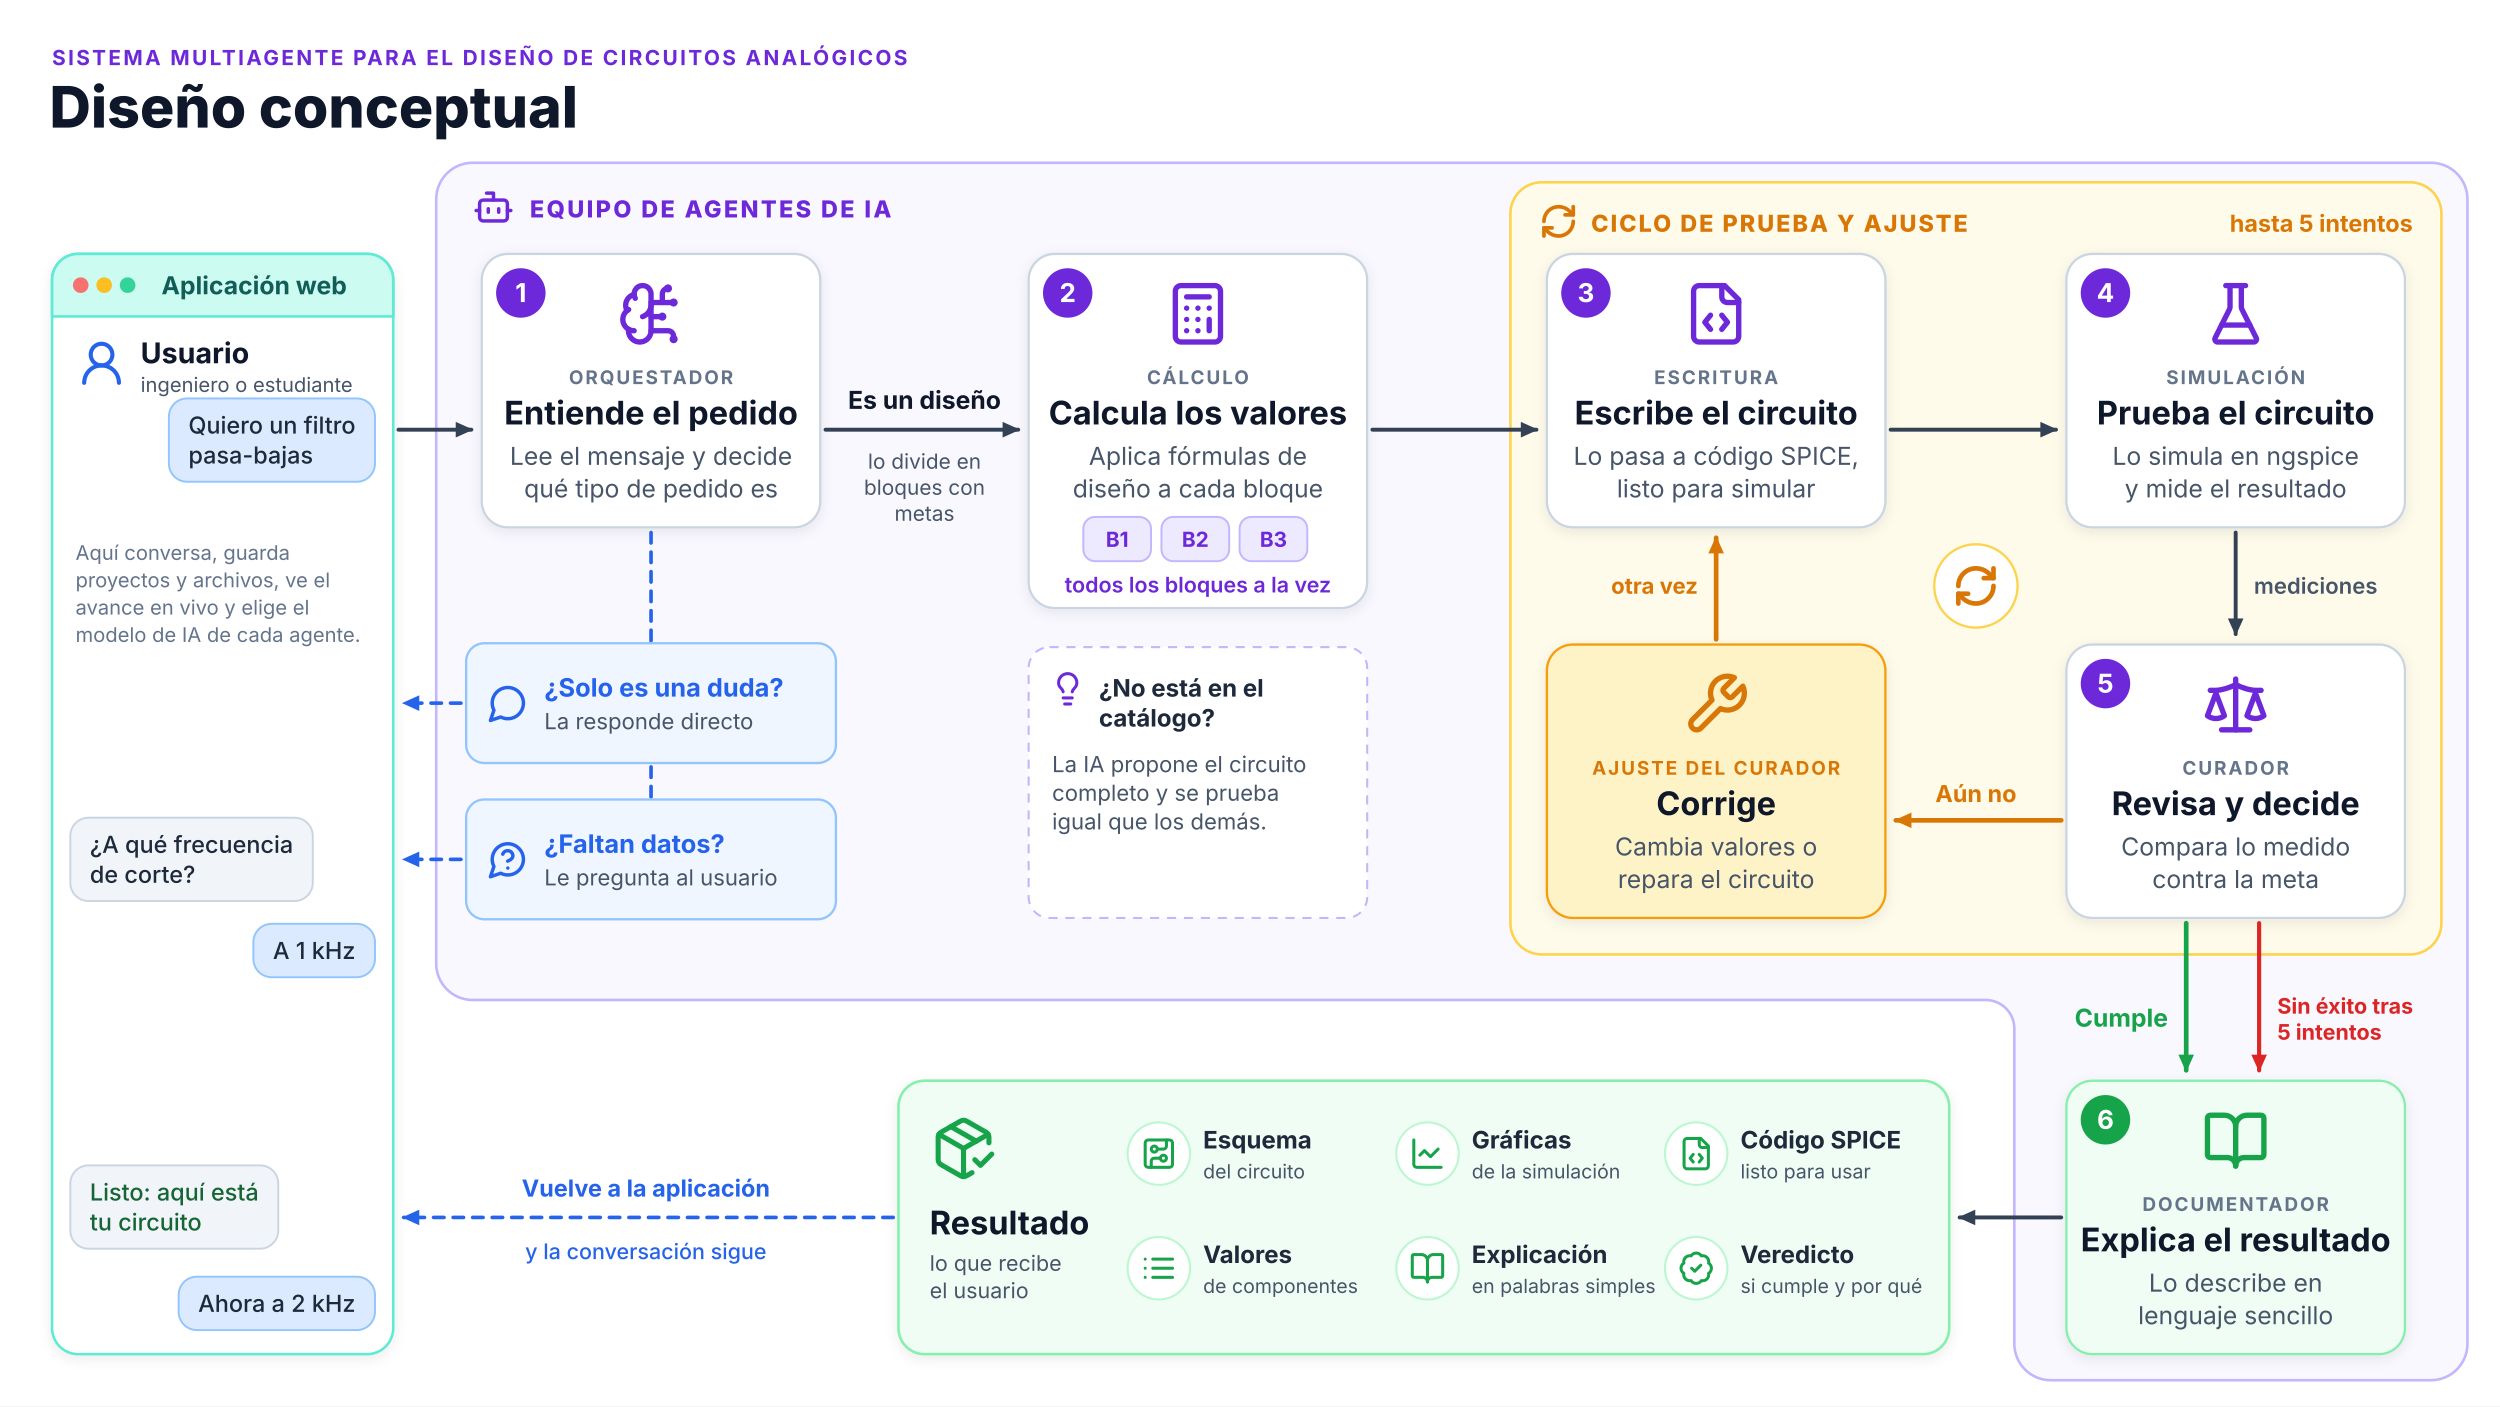
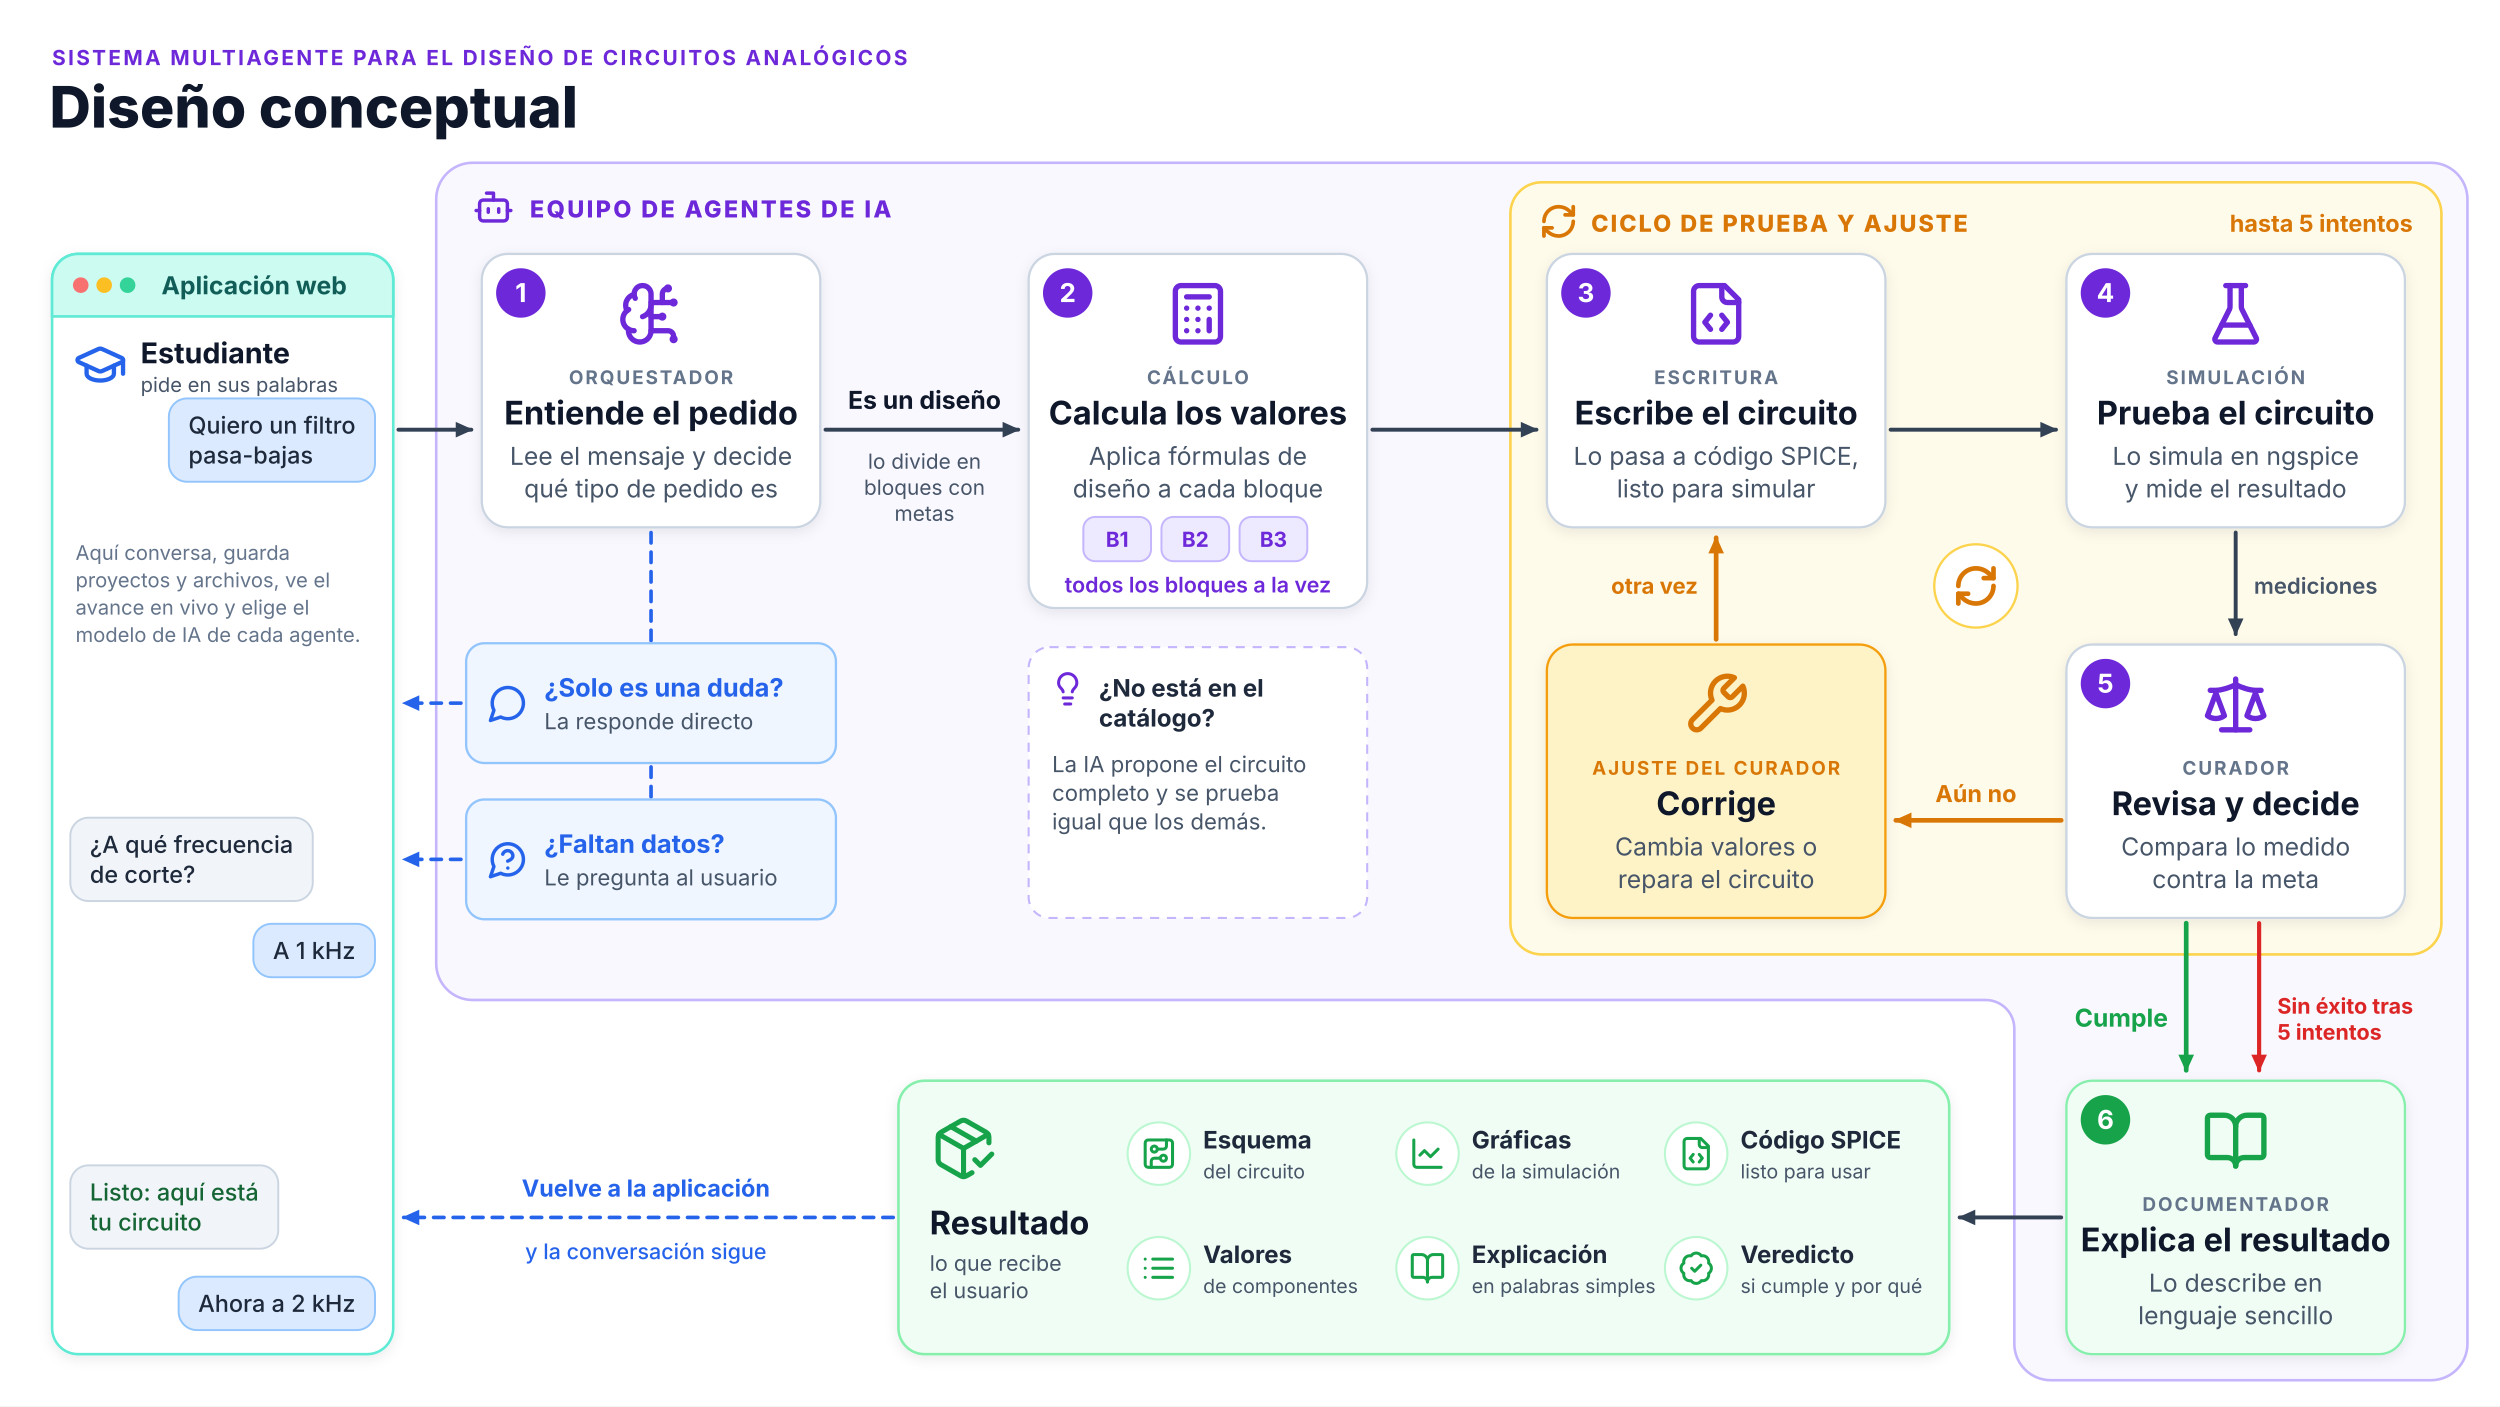
<svg xmlns="http://www.w3.org/2000/svg" viewBox="0 0 1920 1080" width="1920" height="1080">
  <defs>
    <marker id="ah-334155" viewBox="0 0 12 12" refX="10" refY="6" markerWidth="16" markerHeight="16" markerUnits="userSpaceOnUse" orient="auto-start-reverse">
      <path d="M1,1.5 L11,6 L1,10.5 Z" fill="#334155" />
    </marker>
    <marker id="ah-D97706" viewBox="0 0 12 12" refX="10" refY="6" markerWidth="16" markerHeight="16" markerUnits="userSpaceOnUse" orient="auto-start-reverse">
      <path d="M1,1.5 L11,6 L1,10.5 Z" fill="#D97706" />
    </marker>
    <marker id="ah-16A34A" viewBox="0 0 12 12" refX="10" refY="6" markerWidth="16" markerHeight="16" markerUnits="userSpaceOnUse" orient="auto-start-reverse">
      <path d="M1,1.5 L11,6 L1,10.5 Z" fill="#16A34A" />
    </marker>
    <marker id="ah-DC2626" viewBox="0 0 12 12" refX="10" refY="6" markerWidth="16" markerHeight="16" markerUnits="userSpaceOnUse" orient="auto-start-reverse">
      <path d="M1,1.5 L11,6 L1,10.5 Z" fill="#DC2626" />
    </marker>
    <marker id="ah-2563EB" viewBox="0 0 12 12" refX="10" refY="6" markerWidth="16" markerHeight="16" markerUnits="userSpaceOnUse" orient="auto-start-reverse">
      <path d="M1,1.5 L11,6 L1,10.5 Z" fill="#2563EB" />
    </marker>
    <filter id="shadow" x="-10%" y="-10%" width="120%" height="130%">
      <feDropShadow dx="0" dy="3" stdDeviation="5" flood-color="#0F172A" flood-opacity="0.08" />
    </filter>
  </defs>
  <rect width="1920" height="1080" fill="#FFFFFF" />
  <text x="40.0" y="50.0" font-family="Inter, 'Segoe UI', Arial, sans-serif" font-size="16" font-weight="700" fill="#6D28D9" text-anchor="start" letter-spacing="1.8">SISTEMA MULTIAGENTE PARA EL DISEÑO DE CIRCUITOS ANALÓGICOS</text>
  <text x="38.0" y="98.0" font-family="Inter, 'Segoe UI', Arial, sans-serif" font-size="44" font-weight="800" fill="#0F172A" text-anchor="start">Diseño conceptual</text>
  <path d="M363,125 H1867 A28,28 0 0 1 1895,153 V1032 A28,28 0 0 1 1867,1060 H1575 A28,28 0 0 1 1547,1032 V790 A22,22 0 0 0 1525,768 H363 A28,28 0 0 1 335,740 V153 A28,28 0 0 1 363,125 Z" fill="#FAF8FF" stroke="#C4B5FD" stroke-width="2" />
  <g transform="translate(363.0,143.0) scale(1.3333)" fill="none" stroke="#6D28D9" stroke-width="2" stroke-linecap="round" stroke-linejoin="round">
    <path d="M12 8V4H8" />
    <rect width="16" height="12" x="4" y="8" rx="2" />
    <path d="M2 14h2" />
    <path d="M20 14h2" />
    <path d="M15 13v2" />
    <path d="M9 13v2" />
  </g>
  <text x="407.0" y="167.0" font-family="Inter, 'Segoe UI', Arial, sans-serif" font-size="18" font-weight="800" fill="#6D28D9" text-anchor="start" letter-spacing="1.8">EQUIPO DE AGENTES DE IA</text>
  <rect x="40.0" y="195.0" width="262.0" height="845.0" rx="20" fill="#FFFFFF" stroke="#5EEAD4" stroke-width="2" filter="url(#shadow)" />
  <path d="M40,243 V215 A20,20 0 0 1 60,195 H282 A20,20 0 0 1 302,215 V243 Z" fill="#CCFBF1" stroke="#5EEAD4" stroke-width="2" />
  <circle cx="62" cy="219" r="6" fill="#F87171" />
  <circle cx="80" cy="219" r="6" fill="#FBBF24" />
  <circle cx="98" cy="219" r="6" fill="#34D399" />
  <text x="124.0" y="226.0" font-family="Inter, 'Segoe UI', Arial, sans-serif" font-size="19" font-weight="700" fill="#115E59" text-anchor="start">Aplicación web</text>
-   <g transform="translate(58.0,259.0) scale(1.6667)" fill="none" stroke="#2563EB" stroke-width="1.9" stroke-linecap="round" stroke-linejoin="round">
-     <circle cx="12" cy="8" r="5" />
-     <path d="M20 21a8 8 0 0 0-16 0" />
-   </g>
-   <text x="108.0" y="279.0" font-family="Inter, 'Segoe UI', Arial, sans-serif" font-size="22" font-weight="700" fill="#0F172A" text-anchor="start">Usuario</text>
-   <text x="108.0" y="301.0" font-family="Inter, 'Segoe UI', Arial, sans-serif" font-size="15.5" font-weight="400" fill="#475569" text-anchor="start">ingeniero o estudiante</text>
+   <g transform="translate(56.0,259.0) scale(1.75)" fill="none" stroke="#2563EB" stroke-width="1.9" stroke-linecap="round" stroke-linejoin="round">
+     <path d="M21.42 10.922a1 1 0 0 0-.019-1.838L12.83 5.18a2 2 0 0 0-1.66 0L2.6 9.08a1 1 0 0 0 0 1.832l8.57 3.908a2 2 0 0 0 1.66 0z" />
+     <path d="M22 10v6" />
+     <path d="M6 12.5V16a6 3 0 0 0 12 0v-3.5" />
+   </g>
+   <text x="108.0" y="279.0" font-family="Inter, 'Segoe UI', Arial, sans-serif" font-size="22" font-weight="700" fill="#0F172A" text-anchor="start">Estudiante</text>
+   <text x="108.0" y="301.0" font-family="Inter, 'Segoe UI', Arial, sans-serif" font-size="15.5" font-weight="400" fill="#475569" text-anchor="start">pide en sus palabras</text>
  <rect x="129.7" y="306.0" width="158.3" height="64.0" rx="14" fill="#DBEAFE" stroke="#93C5FD" stroke-width="1.5" />
  <text x="144.7" y="333.0" font-family="Inter, 'Segoe UI', Arial, sans-serif" font-size="18" font-weight="500" fill="#1E293B" text-anchor="start">Quiero un filtro</text>
  <text x="144.7" y="356.0" font-family="Inter, 'Segoe UI', Arial, sans-serif" font-size="18" font-weight="500" fill="#1E293B" text-anchor="start">pasa-bajas</text>
  <text x="58.0" y="430.0" font-family="Inter, 'Segoe UI', Arial, sans-serif" font-size="15.5" font-weight="400" fill="#64748B" text-anchor="start">Aquí conversa, guarda</text>
  <text x="58.0" y="451.0" font-family="Inter, 'Segoe UI', Arial, sans-serif" font-size="15.5" font-weight="400" fill="#64748B" text-anchor="start">proyectos y archivos, ve el</text>
  <text x="58.0" y="472.0" font-family="Inter, 'Segoe UI', Arial, sans-serif" font-size="15.5" font-weight="400" fill="#64748B" text-anchor="start">avance en vivo y elige el</text>
  <text x="58.0" y="493.0" font-family="Inter, 'Segoe UI', Arial, sans-serif" font-size="15.5" font-weight="400" fill="#64748B" text-anchor="start">modelo de IA de cada agente.</text>
  <rect x="54.0" y="628.0" width="186.2" height="64.0" rx="14" fill="#F1F5F9" stroke="#CBD5E1" stroke-width="1.5" />
  <text x="69.0" y="655.0" font-family="Inter, 'Segoe UI', Arial, sans-serif" font-size="18" font-weight="500" fill="#1E293B" text-anchor="start">¿A qué frecuencia</text>
  <text x="69.0" y="678.0" font-family="Inter, 'Segoe UI', Arial, sans-serif" font-size="18" font-weight="500" fill="#1E293B" text-anchor="start">de corte?</text>
  <rect x="194.6" y="709.5" width="93.4" height="41.0" rx="14" fill="#DBEAFE" stroke="#93C5FD" stroke-width="1.5" />
  <text x="209.6" y="736.5" font-family="Inter, 'Segoe UI', Arial, sans-serif" font-size="18" font-weight="500" fill="#1E293B" text-anchor="start">A 1 kHz</text>
  <rect x="54.0" y="895.0" width="159.7" height="64.0" rx="14" fill="#F1F5F9" stroke="#CBD5E1" stroke-width="1.5" />
  <text x="69.0" y="922.0" font-family="Inter, 'Segoe UI', Arial, sans-serif" font-size="18" font-weight="500" fill="#166534" text-anchor="start">Listo: aquí está</text>
  <text x="69.0" y="945.0" font-family="Inter, 'Segoe UI', Arial, sans-serif" font-size="18" font-weight="500" fill="#166534" text-anchor="start">tu circuito</text>
  <rect x="137.2" y="980.5" width="150.8" height="41.0" rx="14" fill="#DBEAFE" stroke="#93C5FD" stroke-width="1.5" />
  <text x="152.2" y="1007.5" font-family="Inter, 'Segoe UI', Arial, sans-serif" font-size="18" font-weight="500" fill="#1E293B" text-anchor="start">Ahora a 2 kHz</text>
  <rect x="370.0" y="195.0" width="260.0" height="210.0" rx="20" fill="#FFFFFF" stroke="#CBD5E1" stroke-width="1.8" filter="url(#shadow)" />
  <circle cx="400" cy="225" r="19" fill="#6D28D9" />
  <text x="400.0" y="232.0" font-family="Inter, 'Segoe UI', Arial, sans-serif" font-size="20" font-weight="700" fill="#fff" text-anchor="middle">1</text>
  <g transform="translate(474.0,215.0) scale(2.1667)" fill="none" stroke="#6D28D9" stroke-width="1.9" stroke-linecap="round" stroke-linejoin="round">
    <path d="M12 5a3 3 0 1 0-5.997.125 4 4 0 0 0-2.526 5.77 4 4 0 0 0 .556 6.588A4 4 0 1 0 12 18Z" />
    <path d="M9 13a4.5 4.5 0 0 0 3-4" />
    <path d="M6.003 5.125A3 3 0 0 0 6.401 6.5" />
    <path d="M3.477 10.896a4 4 0 0 1 .585-.396" />
    <path d="M6 18a4 4 0 0 1-1.967-.516" />
    <path d="M12 13h4" />
    <path d="M12 18h6a2 2 0 0 1 2 2v1" />
    <path d="M12 8h8" />
    <path d="M16 8V5a2 2 0 0 1 2-2" />
    <circle cx="16" cy="13" r=".5" />
    <circle cx="18" cy="3" r=".5" />
    <circle cx="20" cy="21" r=".5" />
    <circle cx="20" cy="8" r=".5" />
  </g>
  <text x="500.0" y="295.0" font-family="Inter, 'Segoe UI', Arial, sans-serif" font-size="14.5" font-weight="700" fill="#64748B" text-anchor="middle" letter-spacing="1.5">ORQUESTADOR</text>
  <text x="500.0" y="326.0" font-family="Inter, 'Segoe UI', Arial, sans-serif" font-size="25" font-weight="700" fill="#0F172A" text-anchor="middle">Entiende el pedido</text>
  <text x="500.0" y="357.0" font-family="Inter, 'Segoe UI', Arial, sans-serif" font-size="19" font-weight="400" fill="#475569" text-anchor="middle">Lee el mensaje y decide</text>
  <text x="500.0" y="382.0" font-family="Inter, 'Segoe UI', Arial, sans-serif" font-size="19" font-weight="400" fill="#475569" text-anchor="middle">qué tipo de pedido es</text>
  <path d="M306,330 L362,330" fill="none" stroke="#334155" stroke-width="3" stroke-linecap="round" stroke-linejoin="round" marker-end="url(#ah-334155)" />
  <path d="M500.0,409 L500.0,660" fill="none" stroke="#2563EB" stroke-width="2.8" stroke-linecap="round" stroke-linejoin="round" stroke-dasharray="8 7" />
  <path d="M354.0,540 L310,540" fill="none" stroke="#2563EB" stroke-width="2.8" stroke-linecap="round" stroke-linejoin="round" stroke-dasharray="8 7" marker-end="url(#ah-2563EB)" />
  <rect x="358.0" y="494.0" width="284.0" height="92.0" rx="14" fill="#EFF6FF" stroke="#93C5FD" stroke-width="1.8" />
  <g transform="translate(374.0,524.0) scale(1.3333)" fill="none" stroke="#2563EB" stroke-width="2" stroke-linecap="round" stroke-linejoin="round">
    <path d="M7.9 20A9 9 0 1 0 4 16.1L2 22Z" />
  </g>
  <text x="418.0" y="535.0" font-family="Inter, 'Segoe UI', Arial, sans-serif" font-size="19.5" font-weight="700" fill="#2563EB" text-anchor="start">¿Solo es una duda?</text>
  <text x="418.0" y="560.0" font-family="Inter, 'Segoe UI', Arial, sans-serif" font-size="17" font-weight="400" fill="#475569" text-anchor="start">La responde directo</text>
  <path d="M354.0,660 L310,660" fill="none" stroke="#2563EB" stroke-width="2.8" stroke-linecap="round" stroke-linejoin="round" stroke-dasharray="8 7" marker-end="url(#ah-2563EB)" />
  <rect x="358.0" y="614.0" width="284.0" height="92.0" rx="14" fill="#EFF6FF" stroke="#93C5FD" stroke-width="1.8" />
  <g transform="translate(374.0,644.0) scale(1.3333)" fill="none" stroke="#2563EB" stroke-width="2" stroke-linecap="round" stroke-linejoin="round">
    <path d="M7.9 20A9 9 0 1 0 4 16.1L2 22Z" />
    <path d="M9.09 9a3 3 0 0 1 5.83 1c0 2-3 3-3 3" />
    <path d="M12 17h.01" />
  </g>
  <text x="418.0" y="655.0" font-family="Inter, 'Segoe UI', Arial, sans-serif" font-size="19.5" font-weight="700" fill="#2563EB" text-anchor="start">¿Faltan datos?</text>
  <text x="418.0" y="680.0" font-family="Inter, 'Segoe UI', Arial, sans-serif" font-size="17" font-weight="400" fill="#475569" text-anchor="start">Le pregunta al usuario</text>
  <rect x="790.0" y="195.0" width="260.0" height="272.0" rx="20" fill="#FFFFFF" stroke="#CBD5E1" stroke-width="1.8" filter="url(#shadow)" />
  <circle cx="820" cy="225" r="19" fill="#6D28D9" />
  <text x="820.0" y="232.0" font-family="Inter, 'Segoe UI', Arial, sans-serif" font-size="20" font-weight="700" fill="#fff" text-anchor="middle">2</text>
  <g transform="translate(894.0,215.0) scale(2.1667)" fill="none" stroke="#6D28D9" stroke-width="1.9" stroke-linecap="round" stroke-linejoin="round">
    <rect width="16" height="20" x="4" y="2" rx="2" />
    <line x1="8" x2="16" y1="6" y2="6" />
    <line x1="16" x2="16" y1="14" y2="18" />
    <path d="M16 10h.01" />
    <path d="M12 10h.01" />
    <path d="M8 10h.01" />
    <path d="M12 14h.01" />
    <path d="M8 14h.01" />
    <path d="M12 18h.01" />
    <path d="M8 18h.01" />
  </g>
  <text x="920.0" y="295.0" font-family="Inter, 'Segoe UI', Arial, sans-serif" font-size="14.5" font-weight="700" fill="#64748B" text-anchor="middle" letter-spacing="1.5">CÁLCULO</text>
  <text x="920.0" y="326.0" font-family="Inter, 'Segoe UI', Arial, sans-serif" font-size="25" font-weight="700" fill="#0F172A" text-anchor="middle">Calcula los valores</text>
  <text x="920.0" y="357.0" font-family="Inter, 'Segoe UI', Arial, sans-serif" font-size="19" font-weight="400" fill="#475569" text-anchor="middle">Aplica fórmulas de</text>
  <text x="920.0" y="382.0" font-family="Inter, 'Segoe UI', Arial, sans-serif" font-size="19" font-weight="400" fill="#475569" text-anchor="middle">diseño a cada bloque</text>
  <rect x="832.0" y="397.0" width="52.0" height="34.0" rx="9" fill="#EDE9FE" stroke="#C4B5FD" stroke-width="1.5" />
  <text x="858.0" y="420.0" font-family="Inter, 'Segoe UI', Arial, sans-serif" font-size="16" font-weight="700" fill="#6D28D9" text-anchor="middle">B1</text>
  <rect x="892.0" y="397.0" width="52.0" height="34.0" rx="9" fill="#EDE9FE" stroke="#C4B5FD" stroke-width="1.5" />
  <text x="918.0" y="420.0" font-family="Inter, 'Segoe UI', Arial, sans-serif" font-size="16" font-weight="700" fill="#6D28D9" text-anchor="middle">B2</text>
  <rect x="952.0" y="397.0" width="52.0" height="34.0" rx="9" fill="#EDE9FE" stroke="#C4B5FD" stroke-width="1.5" />
  <text x="978.0" y="420.0" font-family="Inter, 'Segoe UI', Arial, sans-serif" font-size="16" font-weight="700" fill="#6D28D9" text-anchor="middle">B3</text>
  <text x="920.0" y="455.0" font-family="Inter, 'Segoe UI', Arial, sans-serif" font-size="16.5" font-weight="600" fill="#6D28D9" text-anchor="middle">todos los bloques a la vez</text>
  <path d="M634,330 L782,330" fill="none" stroke="#334155" stroke-width="3" stroke-linecap="round" stroke-linejoin="round" marker-end="url(#ah-334155)" />
  <text x="710.0" y="314.0" font-family="Inter, 'Segoe UI', Arial, sans-serif" font-size="19" font-weight="700" fill="#0F172A" text-anchor="middle">Es un diseño</text>
  <text x="710.0" y="360.0" font-family="Inter, 'Segoe UI', Arial, sans-serif" font-size="16" font-weight="400" fill="#475569" text-anchor="middle">lo divide en</text>
  <text x="710.0" y="380.0" font-family="Inter, 'Segoe UI', Arial, sans-serif" font-size="16" font-weight="400" fill="#475569" text-anchor="middle">bloques con</text>
  <text x="710.0" y="400.0" font-family="Inter, 'Segoe UI', Arial, sans-serif" font-size="16" font-weight="400" fill="#475569" text-anchor="middle">metas</text>
  <rect x="790.0" y="497.0" width="260.0" height="208.0" rx="16" fill="#FFFFFF" stroke="#C4B5FD" stroke-width="1.6" stroke-dasharray="7 6" />
  <g transform="translate(806.0,515.0) scale(1.1667)" fill="none" stroke="#6D28D9" stroke-width="2" stroke-linecap="round" stroke-linejoin="round">
    <path d="M15 14c.2-1 .7-1.7 1.5-2.5 1-.9 1.5-2.2 1.5-3.5A6 6 0 0 0 6 8c0 1 .2 2.2 1.5 3.5.7.7 1.3 1.5 1.5 2.5" />
    <path d="M9 18h6" />
    <path d="M10 22h4" />
  </g>
  <text x="844.0" y="535.0" font-family="Inter, 'Segoe UI', Arial, sans-serif" font-size="18.5" font-weight="700" fill="#1E293B" text-anchor="start">¿No está en el</text>
  <text x="844.0" y="558.0" font-family="Inter, 'Segoe UI', Arial, sans-serif" font-size="18.5" font-weight="700" fill="#1E293B" text-anchor="start">catálogo?</text>
  <text x="808.0" y="593.0" font-family="Inter, 'Segoe UI', Arial, sans-serif" font-size="17" font-weight="400" fill="#475569" text-anchor="start">La IA propone el circuito</text>
  <text x="808.0" y="615.0" font-family="Inter, 'Segoe UI', Arial, sans-serif" font-size="17" font-weight="400" fill="#475569" text-anchor="start">completo y se prueba</text>
  <text x="808.0" y="637.0" font-family="Inter, 'Segoe UI', Arial, sans-serif" font-size="17" font-weight="400" fill="#475569" text-anchor="start">igual que los demás.</text>
  <rect x="1160.0" y="140.0" width="715.0" height="593.0" rx="24" fill="#FFFBEB" stroke="#FCD34D" stroke-width="2" />
  <g transform="translate(1182.0,155.0) scale(1.25)" fill="none" stroke="#D97706" stroke-width="2.3" stroke-linecap="round" stroke-linejoin="round">
    <path d="M3 12a9 9 0 0 1 9-9 9.75 9.75 0 0 1 6.74 2.74L21 8" />
    <path d="M21 3v5h-5" />
    <path d="M21 12a9 9 0 0 1-9 9 9.75 9.75 0 0 1-6.74-2.74L3 16" />
    <path d="M8 16H3v5" />
  </g>
  <text x="1222.0" y="178.0" font-family="Inter, 'Segoe UI', Arial, sans-serif" font-size="18" font-weight="800" fill="#D97706" text-anchor="start" letter-spacing="1.5">CICLO DE PRUEBA Y AJUSTE</text>
  <text x="1853.0" y="178.0" font-family="Inter, 'Segoe UI', Arial, sans-serif" font-size="18" font-weight="700" fill="#D97706" text-anchor="end">hasta 5 intentos</text>
  <rect x="1188.0" y="195.0" width="260.0" height="210.0" rx="20" fill="#FFFFFF" stroke="#CBD5E1" stroke-width="1.8" filter="url(#shadow)" />
  <circle cx="1218" cy="225" r="19" fill="#6D28D9" />
  <text x="1218.0" y="232.0" font-family="Inter, 'Segoe UI', Arial, sans-serif" font-size="20" font-weight="700" fill="#fff" text-anchor="middle">3</text>
  <g transform="translate(1292.0,215.0) scale(2.1667)" fill="none" stroke="#6D28D9" stroke-width="1.9" stroke-linecap="round" stroke-linejoin="round">
    <path d="M10 12.5 8 15l2 2.5" />
    <path d="m14 12.5 2 2.5-2 2.5" />
    <path d="M14 2v4a2 2 0 0 0 2 2h4" />
    <path d="M15 2H6a2 2 0 0 0-2 2v16a2 2 0 0 0 2 2h12a2 2 0 0 0 2-2V7z" />
  </g>
  <text x="1318.0" y="295.0" font-family="Inter, 'Segoe UI', Arial, sans-serif" font-size="14.5" font-weight="700" fill="#64748B" text-anchor="middle" letter-spacing="1.5">ESCRITURA</text>
  <text x="1318.0" y="326.0" font-family="Inter, 'Segoe UI', Arial, sans-serif" font-size="25" font-weight="700" fill="#0F172A" text-anchor="middle">Escribe el circuito</text>
  <text x="1318.0" y="357.0" font-family="Inter, 'Segoe UI', Arial, sans-serif" font-size="19" font-weight="400" fill="#475569" text-anchor="middle">Lo pasa a código SPICE,</text>
  <text x="1318.0" y="382.0" font-family="Inter, 'Segoe UI', Arial, sans-serif" font-size="19" font-weight="400" fill="#475569" text-anchor="middle">listo para simular</text>
  <rect x="1587.0" y="195.0" width="260.0" height="210.0" rx="20" fill="#FFFFFF" stroke="#CBD5E1" stroke-width="1.8" filter="url(#shadow)" />
  <circle cx="1617" cy="225" r="19" fill="#6D28D9" />
  <text x="1617.0" y="232.0" font-family="Inter, 'Segoe UI', Arial, sans-serif" font-size="20" font-weight="700" fill="#fff" text-anchor="middle">4</text>
  <g transform="translate(1691.0,215.0) scale(2.1667)" fill="none" stroke="#6D28D9" stroke-width="1.9" stroke-linecap="round" stroke-linejoin="round">
    <path d="M10 2v7.527a2 2 0 0 1-.211.896L4.72 20.55a1 1 0 0 0 .9 1.45h12.76a1 1 0 0 0 .9-1.45l-5.069-10.127A2 2 0 0 1 14 9.527V2" />
    <path d="M8.5 2h7" />
    <path d="M7 16h10" />
  </g>
  <text x="1717.0" y="295.0" font-family="Inter, 'Segoe UI', Arial, sans-serif" font-size="14.5" font-weight="700" fill="#64748B" text-anchor="middle" letter-spacing="1.5">SIMULACIÓN</text>
  <text x="1717.0" y="326.0" font-family="Inter, 'Segoe UI', Arial, sans-serif" font-size="25" font-weight="700" fill="#0F172A" text-anchor="middle">Prueba el circuito</text>
  <text x="1717.0" y="357.0" font-family="Inter, 'Segoe UI', Arial, sans-serif" font-size="19" font-weight="400" fill="#475569" text-anchor="middle">Lo simula en ngspice</text>
  <text x="1717.0" y="382.0" font-family="Inter, 'Segoe UI', Arial, sans-serif" font-size="19" font-weight="400" fill="#475569" text-anchor="middle">y mide el resultado</text>
  <rect x="1587.0" y="495.0" width="260.0" height="210.0" rx="20" fill="#FFFFFF" stroke="#CBD5E1" stroke-width="1.8" filter="url(#shadow)" />
  <circle cx="1617" cy="525" r="19" fill="#6D28D9" />
  <text x="1617.0" y="532.0" font-family="Inter, 'Segoe UI', Arial, sans-serif" font-size="20" font-weight="700" fill="#fff" text-anchor="middle">5</text>
  <g transform="translate(1691.0,515.0) scale(2.1667)" fill="none" stroke="#6D28D9" stroke-width="1.9" stroke-linecap="round" stroke-linejoin="round">
    <path d="m16 16 3-8 3 8c-.87.65-1.92 1-3 1s-2.13-.35-3-1Z" />
    <path d="m2 16 3-8 3 8c-.87.65-1.92 1-3 1s-2.13-.35-3-1Z" />
    <path d="M7 21h10" />
    <path d="M12 3v18" />
    <path d="M3 7h2c2 0 5-1 7-2 2 1 5 2 7 2h2" />
  </g>
  <text x="1717.0" y="595.0" font-family="Inter, 'Segoe UI', Arial, sans-serif" font-size="14.5" font-weight="700" fill="#64748B" text-anchor="middle" letter-spacing="1.5">CURADOR</text>
  <text x="1717.0" y="626.0" font-family="Inter, 'Segoe UI', Arial, sans-serif" font-size="25" font-weight="700" fill="#0F172A" text-anchor="middle">Revisa y decide</text>
  <text x="1717.0" y="657.0" font-family="Inter, 'Segoe UI', Arial, sans-serif" font-size="19" font-weight="400" fill="#475569" text-anchor="middle">Compara lo medido</text>
  <text x="1717.0" y="682.0" font-family="Inter, 'Segoe UI', Arial, sans-serif" font-size="19" font-weight="400" fill="#475569" text-anchor="middle">contra la meta</text>
  <rect x="1188.0" y="495.0" width="260.0" height="210.0" rx="20" fill="#FEF3C7" stroke="#F59E0B" stroke-width="1.8" filter="url(#shadow)" />
  <g transform="translate(1292.0,515.0) scale(2.1667)" fill="none" stroke="#D97706" stroke-width="1.9" stroke-linecap="round" stroke-linejoin="round">
    <path d="M14.7 6.3a1 1 0 0 0 0 1.4l1.6 1.6a1 1 0 0 0 1.4 0l3.77-3.77a6 6 0 0 1-7.94 7.94l-6.91 6.91a2.12 2.12 0 0 1-3-3l6.91-6.91a6 6 0 0 1 7.94-7.94l-3.76 3.76z" />
  </g>
  <text x="1318.0" y="595.0" font-family="Inter, 'Segoe UI', Arial, sans-serif" font-size="14.5" font-weight="700" fill="#D97706" text-anchor="middle" letter-spacing="1.5">AJUSTE DEL CURADOR</text>
  <text x="1318.0" y="626.0" font-family="Inter, 'Segoe UI', Arial, sans-serif" font-size="25" font-weight="700" fill="#0F172A" text-anchor="middle">Corrige</text>
  <text x="1318.0" y="657.0" font-family="Inter, 'Segoe UI', Arial, sans-serif" font-size="19" font-weight="400" fill="#475569" text-anchor="middle">Cambia valores o</text>
  <text x="1318.0" y="682.0" font-family="Inter, 'Segoe UI', Arial, sans-serif" font-size="19" font-weight="400" fill="#475569" text-anchor="middle">repara el circuito</text>
  <path d="M1054,330 L1180,330" fill="none" stroke="#334155" stroke-width="3" stroke-linecap="round" stroke-linejoin="round" marker-end="url(#ah-334155)" />
  <path d="M1452,330 L1579,330" fill="none" stroke="#334155" stroke-width="3" stroke-linecap="round" stroke-linejoin="round" marker-end="url(#ah-334155)" />
  <path d="M1717.0,409 L1717.0,487" fill="none" stroke="#334155" stroke-width="3" stroke-linecap="round" stroke-linejoin="round" marker-end="url(#ah-334155)" />
  <text x="1731.0" y="456.0" font-family="Inter, 'Segoe UI', Arial, sans-serif" font-size="17" font-weight="600" fill="#475569" text-anchor="start">mediciones</text>
  <path d="M1583,630 L1456,630" fill="none" stroke="#D97706" stroke-width="3.6" stroke-linecap="round" stroke-linejoin="round" marker-end="url(#ah-D97706)" />
  <text x="1517.5" y="616.0" font-family="Inter, 'Segoe UI', Arial, sans-serif" font-size="18" font-weight="700" fill="#D97706" text-anchor="middle">Aún no</text>
  <path d="M1318.0,491 L1318.0,413" fill="none" stroke="#D97706" stroke-width="3.6" stroke-linecap="round" stroke-linejoin="round" marker-end="url(#ah-D97706)" />
  <text x="1304.0" y="456.0" font-family="Inter, 'Segoe UI', Arial, sans-serif" font-size="17" font-weight="700" fill="#D97706" text-anchor="end">otra vez</text>
  <circle cx="1517.5" cy="450.0" r="32" fill="#FFFFFF" stroke="#FCD34D" stroke-width="1.8" />
  <g transform="translate(1499.5,432.0) scale(1.5)" fill="none" stroke="#D97706" stroke-width="2.4" stroke-linecap="round" stroke-linejoin="round">
    <path d="M3 12a9 9 0 0 1 9-9 9.75 9.75 0 0 1 6.74 2.74L21 8" />
    <path d="M21 3v5h-5" />
    <path d="M21 12a9 9 0 0 1-9 9 9.75 9.75 0 0 1-6.74-2.74L3 16" />
    <path d="M8 16H3v5" />
  </g>
  <rect x="1587.0" y="830.0" width="260.0" height="210.0" rx="20" fill="#F0FDF4" stroke="#86EFAC" stroke-width="1.8" filter="url(#shadow)" />
  <circle cx="1617" cy="860" r="19" fill="#16A34A" />
  <text x="1617.0" y="867.0" font-family="Inter, 'Segoe UI', Arial, sans-serif" font-size="20" font-weight="700" fill="#fff" text-anchor="middle">6</text>
  <g transform="translate(1691.0,850.0) scale(2.1667)" fill="none" stroke="#16A34A" stroke-width="1.9" stroke-linecap="round" stroke-linejoin="round">
    <path d="M12 7v14" />
    <path d="M3 18a1 1 0 0 1-1-1V4a1 1 0 0 1 1-1h5a4 4 0 0 1 4 4 4 4 0 0 1 4-4h5a1 1 0 0 1 1 1v13a1 1 0 0 1-1 1h-6a3 3 0 0 0-3 3 3 3 0 0 0-3-3z" />
  </g>
  <text x="1717.0" y="930.0" font-family="Inter, 'Segoe UI', Arial, sans-serif" font-size="14.5" font-weight="700" fill="#64748B" text-anchor="middle" letter-spacing="1.5">DOCUMENTADOR</text>
  <text x="1717.0" y="961.0" font-family="Inter, 'Segoe UI', Arial, sans-serif" font-size="25" font-weight="700" fill="#0F172A" text-anchor="middle">Explica el resultado</text>
  <text x="1717.0" y="992.0" font-family="Inter, 'Segoe UI', Arial, sans-serif" font-size="19" font-weight="400" fill="#475569" text-anchor="middle">Lo describe en</text>
  <text x="1717.0" y="1017.0" font-family="Inter, 'Segoe UI', Arial, sans-serif" font-size="19" font-weight="400" fill="#475569" text-anchor="middle">lenguaje sencillo</text>
  <path d="M1679,709 L1679,822" fill="none" stroke="#16A34A" stroke-width="3.6" stroke-linecap="round" stroke-linejoin="round" marker-end="url(#ah-16A34A)" />
  <text x="1665.0" y="788.5" font-family="Inter, 'Segoe UI', Arial, sans-serif" font-size="19" font-weight="700" fill="#16A34A" text-anchor="end">Cumple</text>
  <path d="M1735,709 L1735,822" fill="none" stroke="#DC2626" stroke-width="3.2" stroke-linecap="round" stroke-linejoin="round" marker-end="url(#ah-DC2626)" />
  <text x="1749.0" y="778.5" font-family="Inter, 'Segoe UI', Arial, sans-serif" font-size="16.5" font-weight="700" fill="#DC2626" text-anchor="start">Sin éxito tras</text>
  <text x="1749.0" y="798.5" font-family="Inter, 'Segoe UI', Arial, sans-serif" font-size="16.5" font-weight="700" fill="#DC2626" text-anchor="start">5 intentos</text>
  <rect x="690.0" y="830.0" width="807.0" height="210.0" rx="20" fill="#F0FDF4" stroke="#86EFAC" stroke-width="2" filter="url(#shadow)" />
  <g transform="translate(714.0,856.0) scale(2.1667)" fill="none" stroke="#16A34A" stroke-width="1.8" stroke-linecap="round" stroke-linejoin="round">
    <path d="m16 16 2 2 4-4" />
    <path d="M21 10V8a2 2 0 0 0-1-1.73l-7-4a2 2 0 0 0-2 0l-7 4A2 2 0 0 0 3 8v8a2 2 0 0 0 1 1.73l7 4a2 2 0 0 0 2 0l2-1.14" />
    <path d="m7.5 4.27 9 5.15" />
    <polyline points="3.29 7 12 12 20.71 7" />
    <line x1="12" x2="12" y1="22" y2="12" />
  </g>
  <text x="714.0" y="948.0" font-family="Inter, 'Segoe UI', Arial, sans-serif" font-size="25" font-weight="700" fill="#0F172A" text-anchor="start">Resultado</text>
  <text x="714.0" y="976.0" font-family="Inter, 'Segoe UI', Arial, sans-serif" font-size="16.5" font-weight="400" fill="#475569" text-anchor="start">lo que recibe</text>
  <text x="714.0" y="997.0" font-family="Inter, 'Segoe UI', Arial, sans-serif" font-size="16.5" font-weight="400" fill="#475569" text-anchor="start">el usuario</text>
  <circle cx="890.0" cy="886" r="24" fill="#FFFFFF" stroke="#BBF7D0" stroke-width="1.6" />
  <g transform="translate(876.0,872.0) scale(1.1667)" fill="none" stroke="#16A34A" stroke-width="2" stroke-linecap="round" stroke-linejoin="round">
    <rect width="18" height="18" x="3" y="3" rx="2" />
    <path d="M11 9h4a2 2 0 0 0 2-2V3" />
    <circle cx="9" cy="9" r="2" />
    <path d="M7 21v-4a2 2 0 0 1 2-2h4" />
    <circle cx="15" cy="15" r="2" />
  </g>
  <text x="924.0" y="882.0" font-family="Inter, 'Segoe UI', Arial, sans-serif" font-size="18.5" font-weight="700" fill="#1E293B" text-anchor="start">Esquema</text>
  <text x="924.0" y="905.0" font-family="Inter, 'Segoe UI', Arial, sans-serif" font-size="15" font-weight="400" fill="#475569" text-anchor="start">del circuito</text>
  <circle cx="1096.333" cy="886" r="24" fill="#FFFFFF" stroke="#BBF7D0" stroke-width="1.6" />
  <g transform="translate(1082.3,872.0) scale(1.1667)" fill="none" stroke="#16A34A" stroke-width="2" stroke-linecap="round" stroke-linejoin="round">
    <path d="M3 3v16a2 2 0 0 0 2 2h16" />
    <path d="m19 9-5 5-4-4-3 3" />
  </g>
  <text x="1130.3" y="882.0" font-family="Inter, 'Segoe UI', Arial, sans-serif" font-size="18.5" font-weight="700" fill="#1E293B" text-anchor="start">Gráficas</text>
  <text x="1130.3" y="905.0" font-family="Inter, 'Segoe UI', Arial, sans-serif" font-size="15" font-weight="400" fill="#475569" text-anchor="start">de la simulación</text>
  <circle cx="1302.667" cy="886" r="24" fill="#FFFFFF" stroke="#BBF7D0" stroke-width="1.6" />
  <g transform="translate(1288.7,872.0) scale(1.1667)" fill="none" stroke="#16A34A" stroke-width="2" stroke-linecap="round" stroke-linejoin="round">
    <path d="M10 12.5 8 15l2 2.5" />
    <path d="m14 12.5 2 2.5-2 2.5" />
    <path d="M14 2v4a2 2 0 0 0 2 2h4" />
    <path d="M15 2H6a2 2 0 0 0-2 2v16a2 2 0 0 0 2 2h12a2 2 0 0 0 2-2V7z" />
  </g>
  <text x="1336.7" y="882.0" font-family="Inter, 'Segoe UI', Arial, sans-serif" font-size="18.5" font-weight="700" fill="#1E293B" text-anchor="start">Código SPICE</text>
  <text x="1336.7" y="905.0" font-family="Inter, 'Segoe UI', Arial, sans-serif" font-size="15" font-weight="400" fill="#475569" text-anchor="start">listo para usar</text>
  <circle cx="890.0" cy="974" r="24" fill="#FFFFFF" stroke="#BBF7D0" stroke-width="1.6" />
  <g transform="translate(876.0,960.0) scale(1.1667)" fill="none" stroke="#16A34A" stroke-width="2" stroke-linecap="round" stroke-linejoin="round">
    <path d="M3 12h.01" />
    <path d="M3 18h.01" />
    <path d="M3 6h.01" />
    <path d="M8 12h13" />
    <path d="M8 18h13" />
    <path d="M8 6h13" />
  </g>
  <text x="924.0" y="970.0" font-family="Inter, 'Segoe UI', Arial, sans-serif" font-size="18.5" font-weight="700" fill="#1E293B" text-anchor="start">Valores</text>
  <text x="924.0" y="993.0" font-family="Inter, 'Segoe UI', Arial, sans-serif" font-size="15" font-weight="400" fill="#475569" text-anchor="start">de componentes</text>
  <circle cx="1096.333" cy="974" r="24" fill="#FFFFFF" stroke="#BBF7D0" stroke-width="1.6" />
  <g transform="translate(1082.3,960.0) scale(1.1667)" fill="none" stroke="#16A34A" stroke-width="2" stroke-linecap="round" stroke-linejoin="round">
    <path d="M12 7v14" />
    <path d="M3 18a1 1 0 0 1-1-1V4a1 1 0 0 1 1-1h5a4 4 0 0 1 4 4 4 4 0 0 1 4-4h5a1 1 0 0 1 1 1v13a1 1 0 0 1-1 1h-6a3 3 0 0 0-3 3 3 3 0 0 0-3-3z" />
  </g>
  <text x="1130.3" y="970.0" font-family="Inter, 'Segoe UI', Arial, sans-serif" font-size="18.5" font-weight="700" fill="#1E293B" text-anchor="start">Explicación</text>
  <text x="1130.3" y="993.0" font-family="Inter, 'Segoe UI', Arial, sans-serif" font-size="15" font-weight="400" fill="#475569" text-anchor="start">en palabras simples</text>
  <circle cx="1302.667" cy="974" r="24" fill="#FFFFFF" stroke="#BBF7D0" stroke-width="1.6" />
  <g transform="translate(1288.7,960.0) scale(1.1667)" fill="none" stroke="#16A34A" stroke-width="2" stroke-linecap="round" stroke-linejoin="round">
    <path d="M3.85 8.62a4 4 0 0 1 4.78-4.77 4 4 0 0 1 6.74 0 4 4 0 0 1 4.78 4.78 4 4 0 0 1 0 6.74 4 4 0 0 1-4.77 4.78 4 4 0 0 1-6.75 0 4 4 0 0 1-4.78-4.77 4 4 0 0 1 0-6.76Z" />
    <path d="m9 12 2 2 4-4" />
  </g>
  <text x="1336.7" y="970.0" font-family="Inter, 'Segoe UI', Arial, sans-serif" font-size="18.5" font-weight="700" fill="#1E293B" text-anchor="start">Veredicto</text>
  <text x="1336.7" y="993.0" font-family="Inter, 'Segoe UI', Arial, sans-serif" font-size="15" font-weight="400" fill="#475569" text-anchor="start">si cumple y por qué</text>
  <path d="M1583,935.0 L1505,935.0" fill="none" stroke="#334155" stroke-width="3" stroke-linecap="round" stroke-linejoin="round" marker-end="url(#ah-334155)" />
  <path d="M686,935.0 L310,935.0" fill="none" stroke="#2563EB" stroke-width="2.8" stroke-linecap="round" stroke-linejoin="round" stroke-dasharray="8 7" marker-end="url(#ah-2563EB)" />
  <text x="496.0" y="919.0" font-family="Inter, 'Segoe UI', Arial, sans-serif" font-size="18" font-weight="700" fill="#2563EB" text-anchor="middle">Vuelve a la aplicación</text>
  <text x="496.0" y="967.0" font-family="Inter, 'Segoe UI', Arial, sans-serif" font-size="16.5" font-weight="500" fill="#2563EB" text-anchor="middle">y la conversación sigue</text>
</svg>
